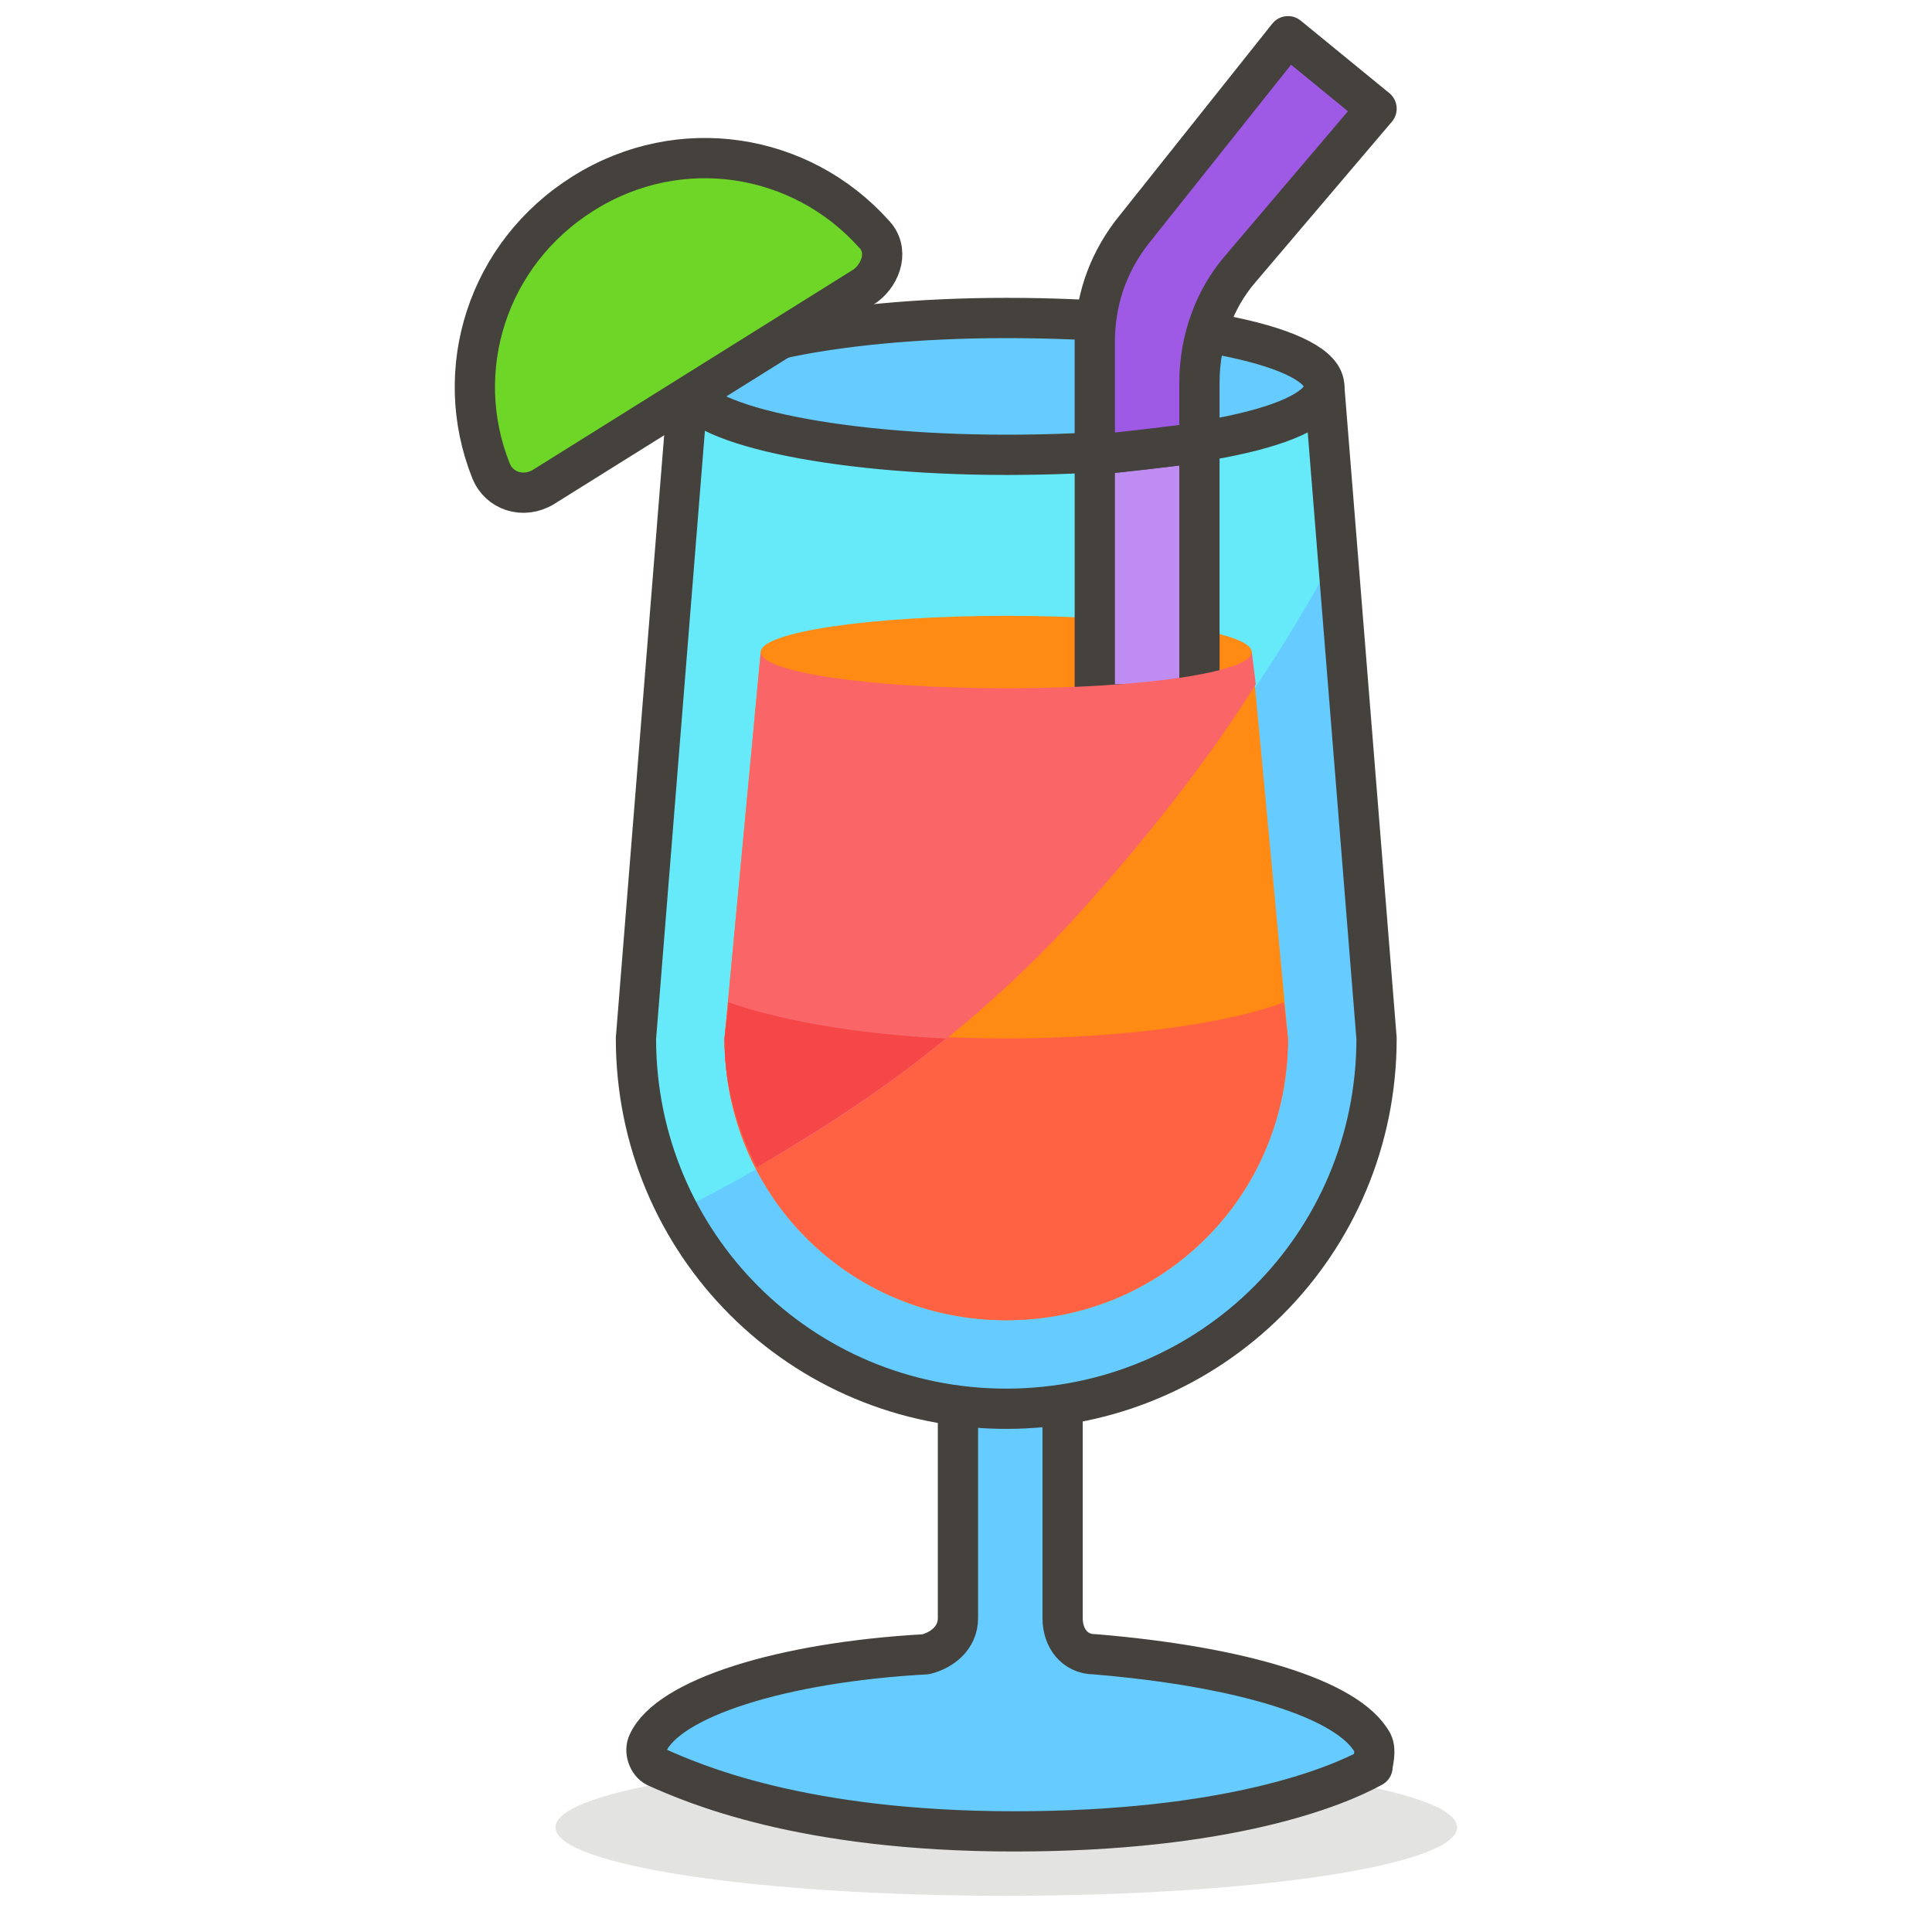
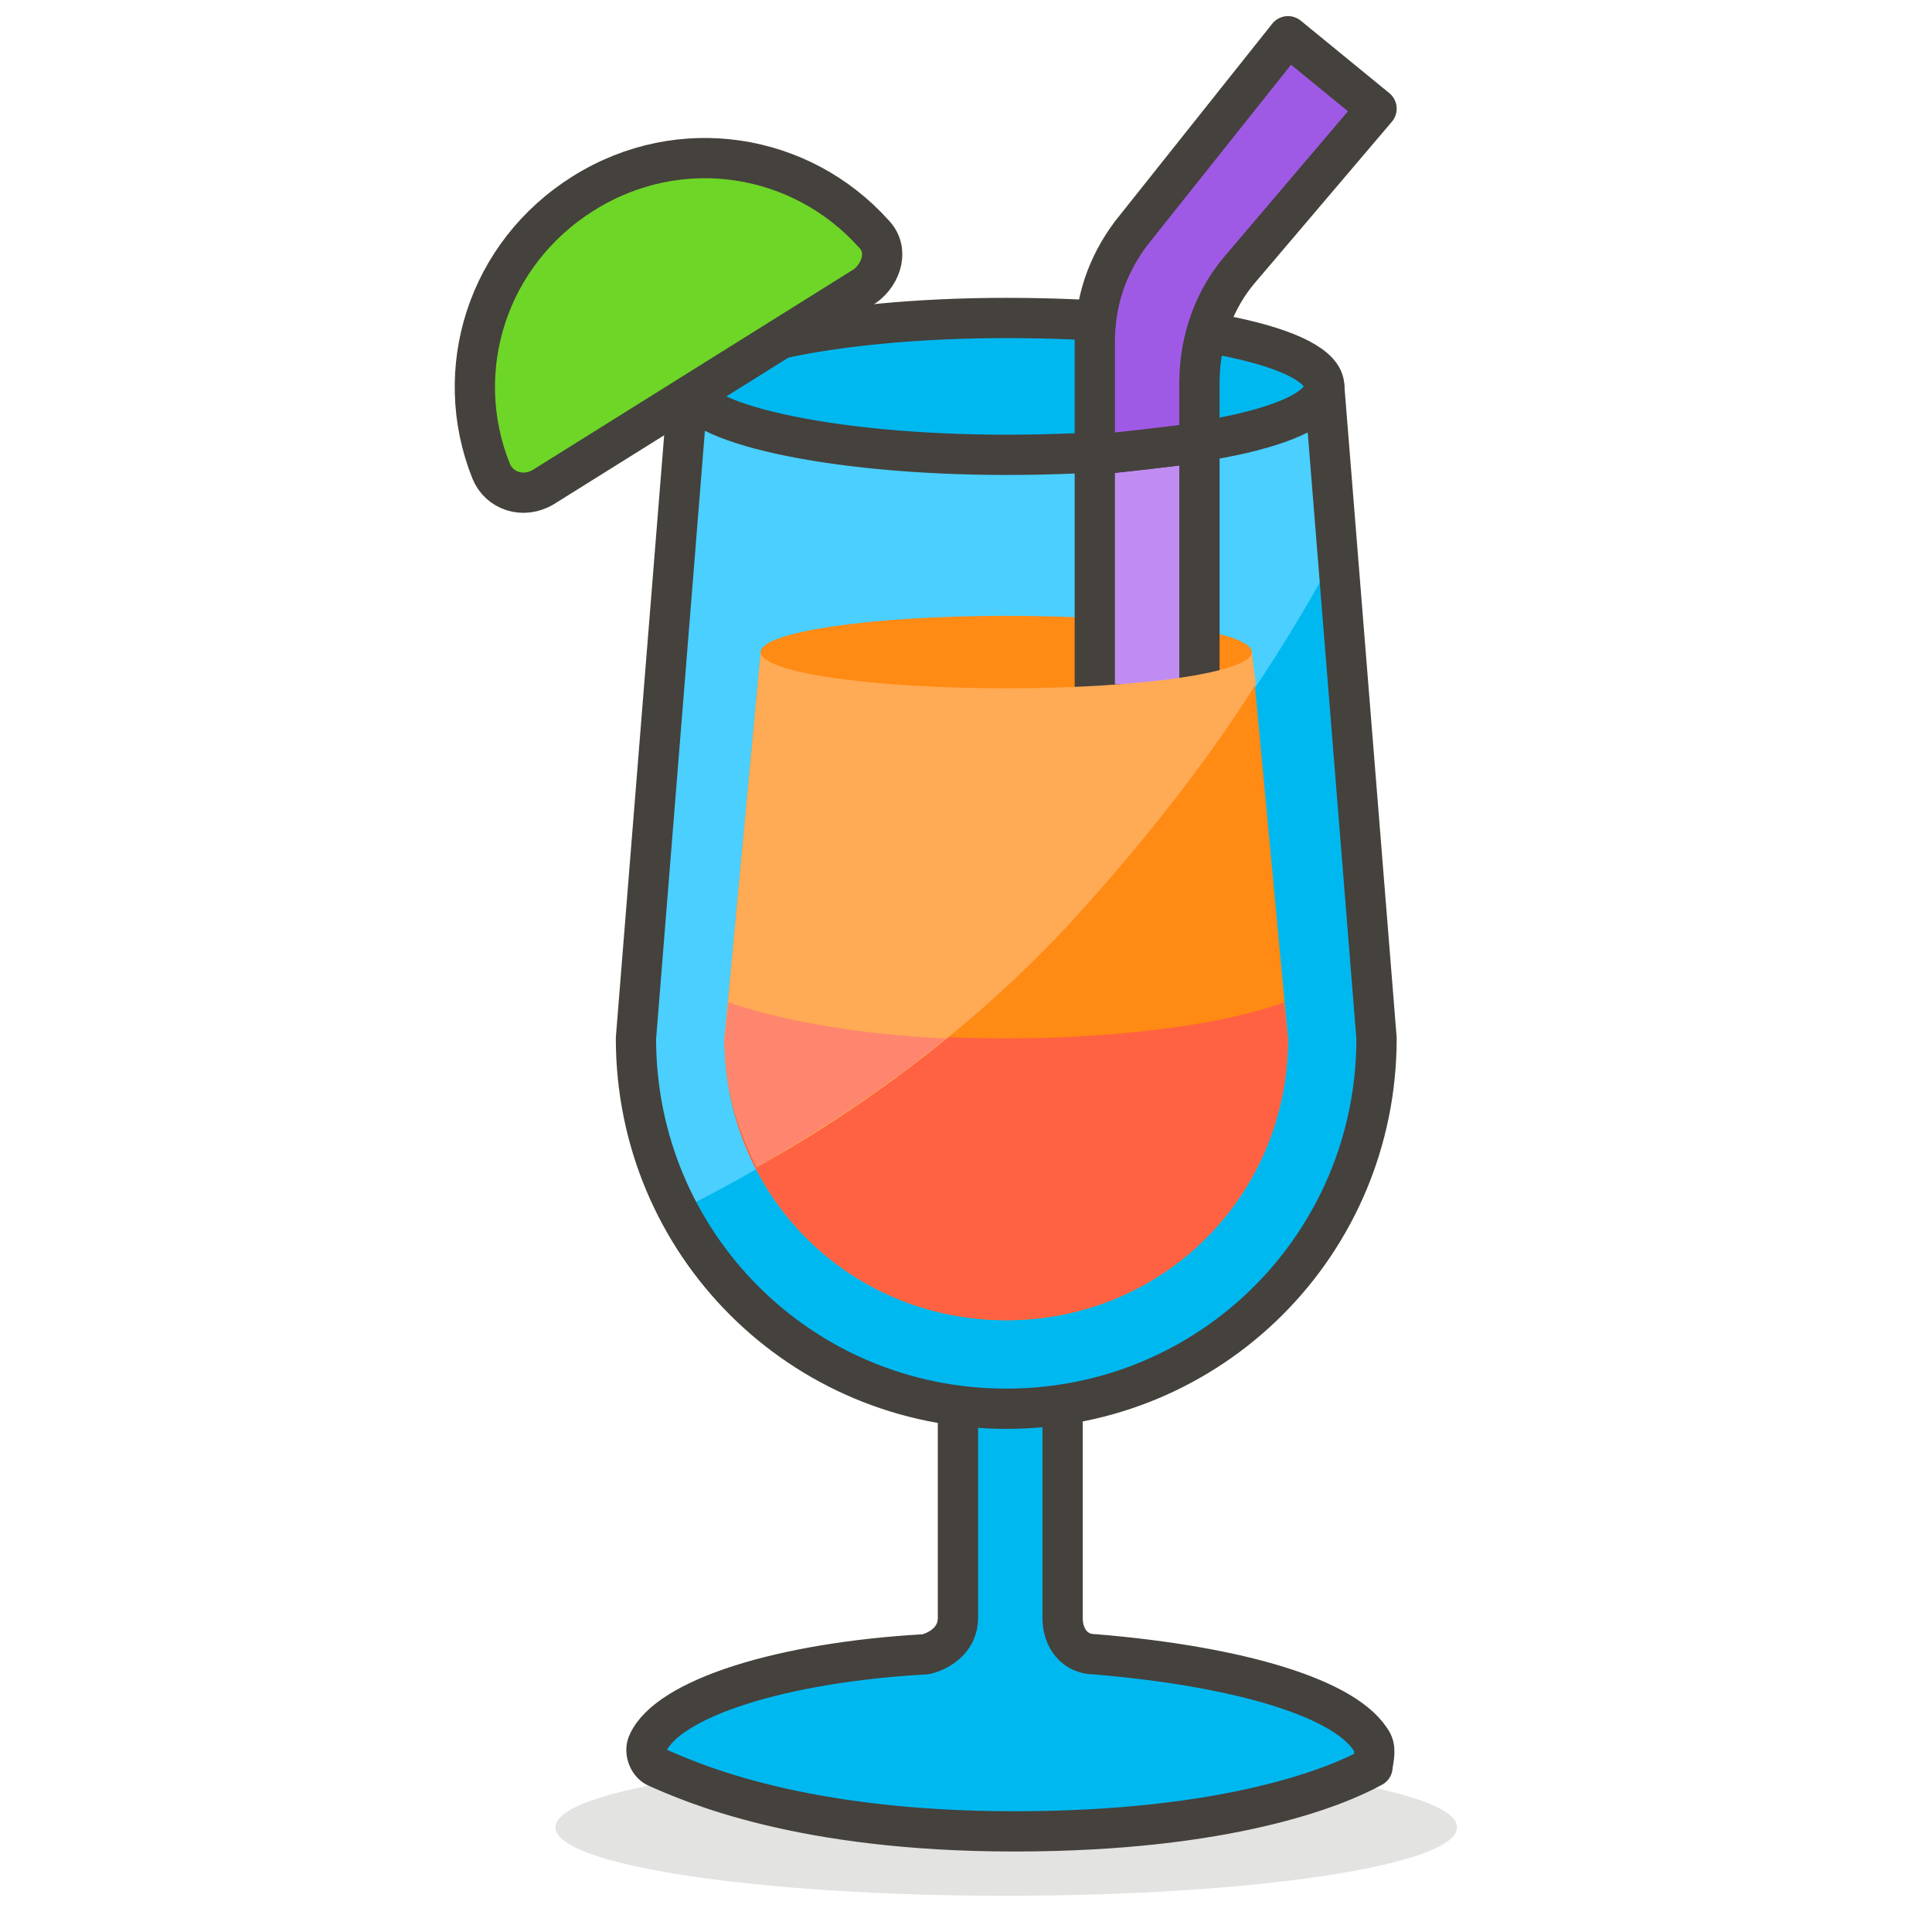
- <svg xmlns="http://www.w3.org/2000/svg" id="SvgjsSvg1130" width="288" height="288" version="1.1">
-   <defs id="SvgjsDefs1131" />
-   <g id="SvgjsG1132" transform="matrix(1,0,0,1,0,0)">
-     <svg viewBox="0 0 48 48" width="288" height="288">
-       <symbol id="New_Symbol_14" viewBox="-6.5 -6.5 13 13">
-         <path fill="#f54748" stroke="#504b46" stroke-linecap="round" stroke-linejoin="round" stroke-miterlimit="10" d="M0-6c2.2 0 4.1 1.5 4.7 3.5C6.3-2.5 6.4 0 5 0v1c0 2.8-2.2 5-5 5s-5-2.2-5-5V0c-1.4 0-1.3-2.5.2-2.5C-4.1-4.5-2.2-6 0-6z" class="colorffd4c3 svgShape colorStroke504b46 svgStroke" />
-         <circle cx="-1.6" cy="-.1" r=".1" fill="#ffc258" class="colorffc258 svgShape" />
-         <path fill="#4f4b45" d="M-1.6.5c-.3 0-.6-.3-.6-.6s.2-.7.6-.7c.3 0 .6.3.6.7s-.3.6-.6.6z" class="color4f4b45 svgShape" />
-         <circle cx="1.6" cy="-.1" r=".1" fill="#ffc258" class="colorffc258 svgShape" />
-         <path fill="#4f4b45" d="M1.6.5C1.3.5 1 .2 1-.1s.3-.6.6-.6.6.3.6.6-.2.6-.6.6z" class="color4f4b45 svgShape" />
-         <circle cx="-3" cy="-1.5" r=".5" fill="#fabfa5" class="colorfabfa5 svgShape" />
-         <circle cx="3" cy="-1.5" r=".5" fill="#fabfa5" class="colorfabfa5 svgShape" />
-         <path fill="none" stroke="#504b46" stroke-linecap="round" stroke-linejoin="round" stroke-miterlimit="10" d="M-1.2-3c.8-.5 1.7-.5 2.5 0" class="colorStroke504b46 svgStroke" />
-       </symbol>
-       <g id="Icons" fill="#000000" class="color000 svgShape">
-         <g id="XMLID_1218_" fill="#000000" class="color000 svgShape">
-           <ellipse id="XMLID_1124_" cx="25" cy="45.4" fill="#45413c" opacity=".15" rx="11.2" ry="1.7" class="color45413c svgShape" />
-           <g id="XMLID_541_" fill="#000000" class="color000 svgShape">
-             <path id="XMLID_1110_" fill="#66ccff" stroke="#45413c" stroke-linecap="round" stroke-linejoin="round" stroke-miterlimit="10" d="M34.1 43.3c-.6-1.1-3.3-1.9-6.9-2.2-.5 0-.8-.4-.8-.9v-7.1h-2.6v7.1c0 .5-.4.8-.8.9-3.6.2-6.4 1.1-6.9 2.2-.1.2 0 .5.2.6.9.4 3.6 1.6 8.9 1.6s8-1.1 8.9-1.6c0-.1.1-.4 0-.6z" class="color00b8f0 svgShape colorStroke45413c svgStroke" />
-             <g id="XMLID_551_" fill="#000000" class="color000 svgShape">
-               <path id="XMLID_1109_" fill="#66ccff" d="M32.9 9.6c0-1-3.5-1.7-7.9-1.7s-7.9.8-7.9 1.7l-1.3 16.2c0 5.1 4.1 9.2 9.2 9.2s9.2-4.1 9.2-9.2L32.9 9.6z" class="color00b8f0 svgShape" />
-               <path id="XMLID_1108_" fill="#66eafa" d="M33.2 13.7l-.3-4c0-1-3.5-1.7-7.9-1.7s-7.9.8-7.9 1.7l-1.3 16.2c0 1.5.4 3 1 4.2 0 0 5.5-2.5 9.9-7.3s6.5-9.1 6.5-9.1z" class="color4acfff svgShape" />
-               <ellipse id="XMLID_1107_" cx="25" cy="9.6" fill="#66ccff" rx="7.9" ry="1.7" class="color00b8f0 svgShape" />
-               <path id="XMLID_1106_" fill="none" stroke="#45413c" stroke-linecap="round" stroke-linejoin="round" stroke-miterlimit="10" d="M32.9 9.6c0-1-3.5-1.7-7.9-1.7s-7.9.8-7.9 1.7l-1.3 16.2c0 5.1 4.1 9.2 9.2 9.2s9.2-4.1 9.2-9.2L32.9 9.6z" class="colorStroke45413c svgStroke" />
-               <path id="XMLID_552_" fill="none" stroke="#45413c" stroke-linecap="round" stroke-linejoin="round" stroke-miterlimit="10" d="M32.9 9.6c0 1-3.5 1.7-7.9 1.7s-7.9-.8-7.9-1.7" class="colorStroke45413c svgStroke" />
-             </g>
-             <path id="XMLID_550_" fill="#6dd627" stroke="#45413c" stroke-linecap="round" stroke-linejoin="round" stroke-miterlimit="10" d="M13.5 12.1c-.5.3-1.1.1-1.3-.4-1-2.5-.1-5.4 2.3-6.9s5.4-1 7.2 1c.4.4.2 1-.2 1.3l-8 5z" class="color6dd627 svgShape colorStroke45413c svgStroke" />
-             <g id="XMLID_543_" fill="#000000" class="color000 svgShape">
-               <path id="XMLID_549_" fill="#ff8a14" d="M18.9 16.2l-.9 9.6c0 3.9 3.1 7 7 7s7-3.1 7-7l-.9-9.6H18.9z" class="colorff8a14 svgShape" />
-               <path id="XMLID_548_" fill="#ff6242" d="M25 25.8c-3 0-5.6-.4-6.9-.9l-.1.9c0 3.9 3.1 7 7 7s7-3.1 7-7l-.1-.9c-1.3.5-3.9.9-6.9.9z" class="colorff6242 svgShape" />
-               <ellipse id="XMLID_547_" cx="25" cy="16.2" fill="#ff8a14" rx="6.1" ry=".9" class="colorff8a14 svgShape" />
-               <path id="XMLID_546_" fill="#bf8df2" stroke="#45413c" stroke-linecap="round" stroke-linejoin="round" stroke-miterlimit="10" d="M27.2 17.5h2.6V11c-.8.1-1.7.2-2.6.3v6.2z" class="colorbf8df2 svgShape colorStroke45413c svgStroke" />
-               <path id="XMLID_545_" fill="#fa6667" d="M31.1 16.2c0 .5-2.7.9-6.1.9s-6.1-.4-6.1-.9l-.9 9.6c0 1.2.3 2.2.8 3.2 2-1.1 5.2-3.2 8-6.3 1.9-2.1 3.4-4.1 4.4-5.7l-.1-.8z" class="colorffaa54 svgShape" />
-               <path id="XMLID_544_" fill="#f54748" d="M18.1 24.9l-.1.9c0 1.2.3 2.2.8 3.2 1.2-.7 3-1.8 4.7-3.2-2.3-.1-4.3-.5-5.4-.9z" class="colorff866e svgShape" />
-             </g>
-             <path id="XMLID_542_" fill="#9f5ae5" stroke="#45413c" stroke-linecap="round" stroke-linejoin="round" stroke-miterlimit="10" d="M30.8 6.7l3.4-4L32 .9l-3.9 4.9c-.6.8-.9 1.7-.9 2.7v2.8c1-.1 1.8-.2 2.6-.3V9.5c0-1.1.4-2.1 1-2.8z" class="color9f5ae5 svgShape colorStroke45413c svgStroke" />
-           </g>
+ <svg xmlns="http://www.w3.org/2000/svg" viewBox="0 0 48 48">
+   <symbol id="New_Symbol_14" viewBox="-6.5 -6.5 13 13">
+     <path fill="#ffd4c3" stroke="#504b46" stroke-linecap="round" stroke-linejoin="round" stroke-miterlimit="10" d="M0-6c2.2 0 4.1 1.5 4.7 3.5C6.3-2.5 6.4 0 5 0v1c0 2.8-2.2 5-5 5s-5-2.2-5-5V0c-1.4 0-1.3-2.5.2-2.5C-4.1-4.5-2.2-6 0-6z" />
+     <circle cx="-1.6" cy="-.1" r=".1" fill="#ffc258" />
+     <path fill="#4f4b45" d="M-1.6.5c-.3 0-.6-.3-.6-.6s.2-.7.6-.7c.3 0 .6.3.6.7s-.3.6-.6.6z" />
+     <circle cx="1.6" cy="-.1" r=".1" fill="#ffc258" />
+     <path fill="#4f4b45" d="M1.6.5C1.3.5 1 .2 1-.1s.3-.6.6-.6.6.3.6.6-.2.6-.6.6z" />
+     <circle cx="-3" cy="-1.5" r=".5" fill="#fabfa5" />
+     <circle cx="3" cy="-1.5" r=".5" fill="#fabfa5" />
+     <path fill="none" stroke="#504b46" stroke-linecap="round" stroke-linejoin="round" stroke-miterlimit="10" d="M-1.2-3c.8-.5 1.7-.5 2.5 0" />
+   </symbol>
+   <g id="Icons">
+     <g id="XMLID_1218_">
+       <ellipse id="XMLID_1124_" cx="25" cy="45.4" fill="#45413c" opacity=".15" rx="11.2" ry="1.7" />
+       <g id="XMLID_541_">
+         <path id="XMLID_1110_" fill="#00b8f0" stroke="#45413c" stroke-linecap="round" stroke-linejoin="round" stroke-miterlimit="10" d="M34.1 43.3c-.6-1.1-3.3-1.9-6.9-2.2-.5 0-.8-.4-.8-.9v-7.1h-2.6v7.1c0 .5-.4.8-.8.9-3.6.2-6.4 1.1-6.9 2.2-.1.2 0 .5.2.6.9.4 3.6 1.6 8.9 1.6s8-1.1 8.9-1.6c0-.1.1-.4 0-.6z" />
+         <g id="XMLID_551_">
+           <path id="XMLID_1109_" fill="#00b8f0" d="M32.9 9.6c0-1-3.5-1.7-7.9-1.7s-7.9.8-7.9 1.7l-1.3 16.2c0 5.1 4.1 9.2 9.2 9.2s9.2-4.1 9.2-9.2L32.9 9.6z" />
+           <path id="XMLID_1108_" fill="#4acfff" d="M33.2 13.7l-.3-4c0-1-3.5-1.7-7.9-1.7s-7.9.8-7.9 1.7l-1.3 16.2c0 1.5.4 3 1 4.2 0 0 5.5-2.5 9.9-7.3s6.5-9.1 6.5-9.1z" />
+           <ellipse id="XMLID_1107_" cx="25" cy="9.6" fill="#00b8f0" rx="7.9" ry="1.7" />
+           <path id="XMLID_1106_" fill="none" stroke="#45413c" stroke-linecap="round" stroke-linejoin="round" stroke-miterlimit="10" d="M32.9 9.6c0-1-3.5-1.7-7.9-1.7s-7.9.8-7.9 1.7l-1.3 16.2c0 5.1 4.1 9.2 9.2 9.2s9.2-4.1 9.2-9.2L32.9 9.6z" />
+           <path id="XMLID_552_" fill="none" stroke="#45413c" stroke-linecap="round" stroke-linejoin="round" stroke-miterlimit="10" d="M32.9 9.6c0 1-3.5 1.7-7.9 1.7s-7.9-.8-7.9-1.7" />
        </g>
+         <path id="XMLID_550_" fill="#6dd627" stroke="#45413c" stroke-linecap="round" stroke-linejoin="round" stroke-miterlimit="10" d="M13.5 12.1c-.5.3-1.1.1-1.3-.4-1-2.5-.1-5.4 2.3-6.9s5.4-1 7.2 1c.4.4.2 1-.2 1.3l-8 5z" />
+         <g id="XMLID_543_">
+           <path id="XMLID_549_" fill="#ff8a14" d="M18.9 16.2l-.9 9.6c0 3.9 3.1 7 7 7s7-3.1 7-7l-.9-9.6H18.9z" />
+           <path id="XMLID_548_" fill="#ff6242" d="M25 25.8c-3 0-5.6-.4-6.9-.9l-.1.9c0 3.9 3.1 7 7 7s7-3.1 7-7l-.1-.9c-1.3.5-3.9.9-6.9.9z" />
+           <ellipse id="XMLID_547_" cx="25" cy="16.2" fill="#ff8a14" rx="6.1" ry=".9" />
+           <path id="XMLID_546_" fill="#bf8df2" stroke="#45413c" stroke-linecap="round" stroke-linejoin="round" stroke-miterlimit="10" d="M27.2 17.5h2.6V11c-.8.1-1.7.2-2.6.3v6.2z" />
+           <path id="XMLID_545_" fill="#ffaa54" d="M31.1 16.2c0 .5-2.7.9-6.1.9s-6.1-.4-6.1-.9l-.9 9.6c0 1.2.3 2.2.8 3.2 2-1.1 5.2-3.2 8-6.3 1.9-2.1 3.4-4.1 4.4-5.7l-.1-.8z" />
+           <path id="XMLID_544_" fill="#ff866e" d="M18.1 24.9l-.1.9c0 1.2.3 2.2.8 3.2 1.2-.7 3-1.8 4.7-3.2-2.3-.1-4.3-.5-5.4-.9z" />
+         </g>
+         <path id="XMLID_542_" fill="#9f5ae5" stroke="#45413c" stroke-linecap="round" stroke-linejoin="round" stroke-miterlimit="10" d="M30.8 6.7l3.4-4L32 .9l-3.9 4.9c-.6.8-.9 1.7-.9 2.7v2.8c1-.1 1.8-.2 2.6-.3V9.5c0-1.1.4-2.1 1-2.8z" />
      </g>
-     </svg>
+     </g>
  </g>
</svg>
